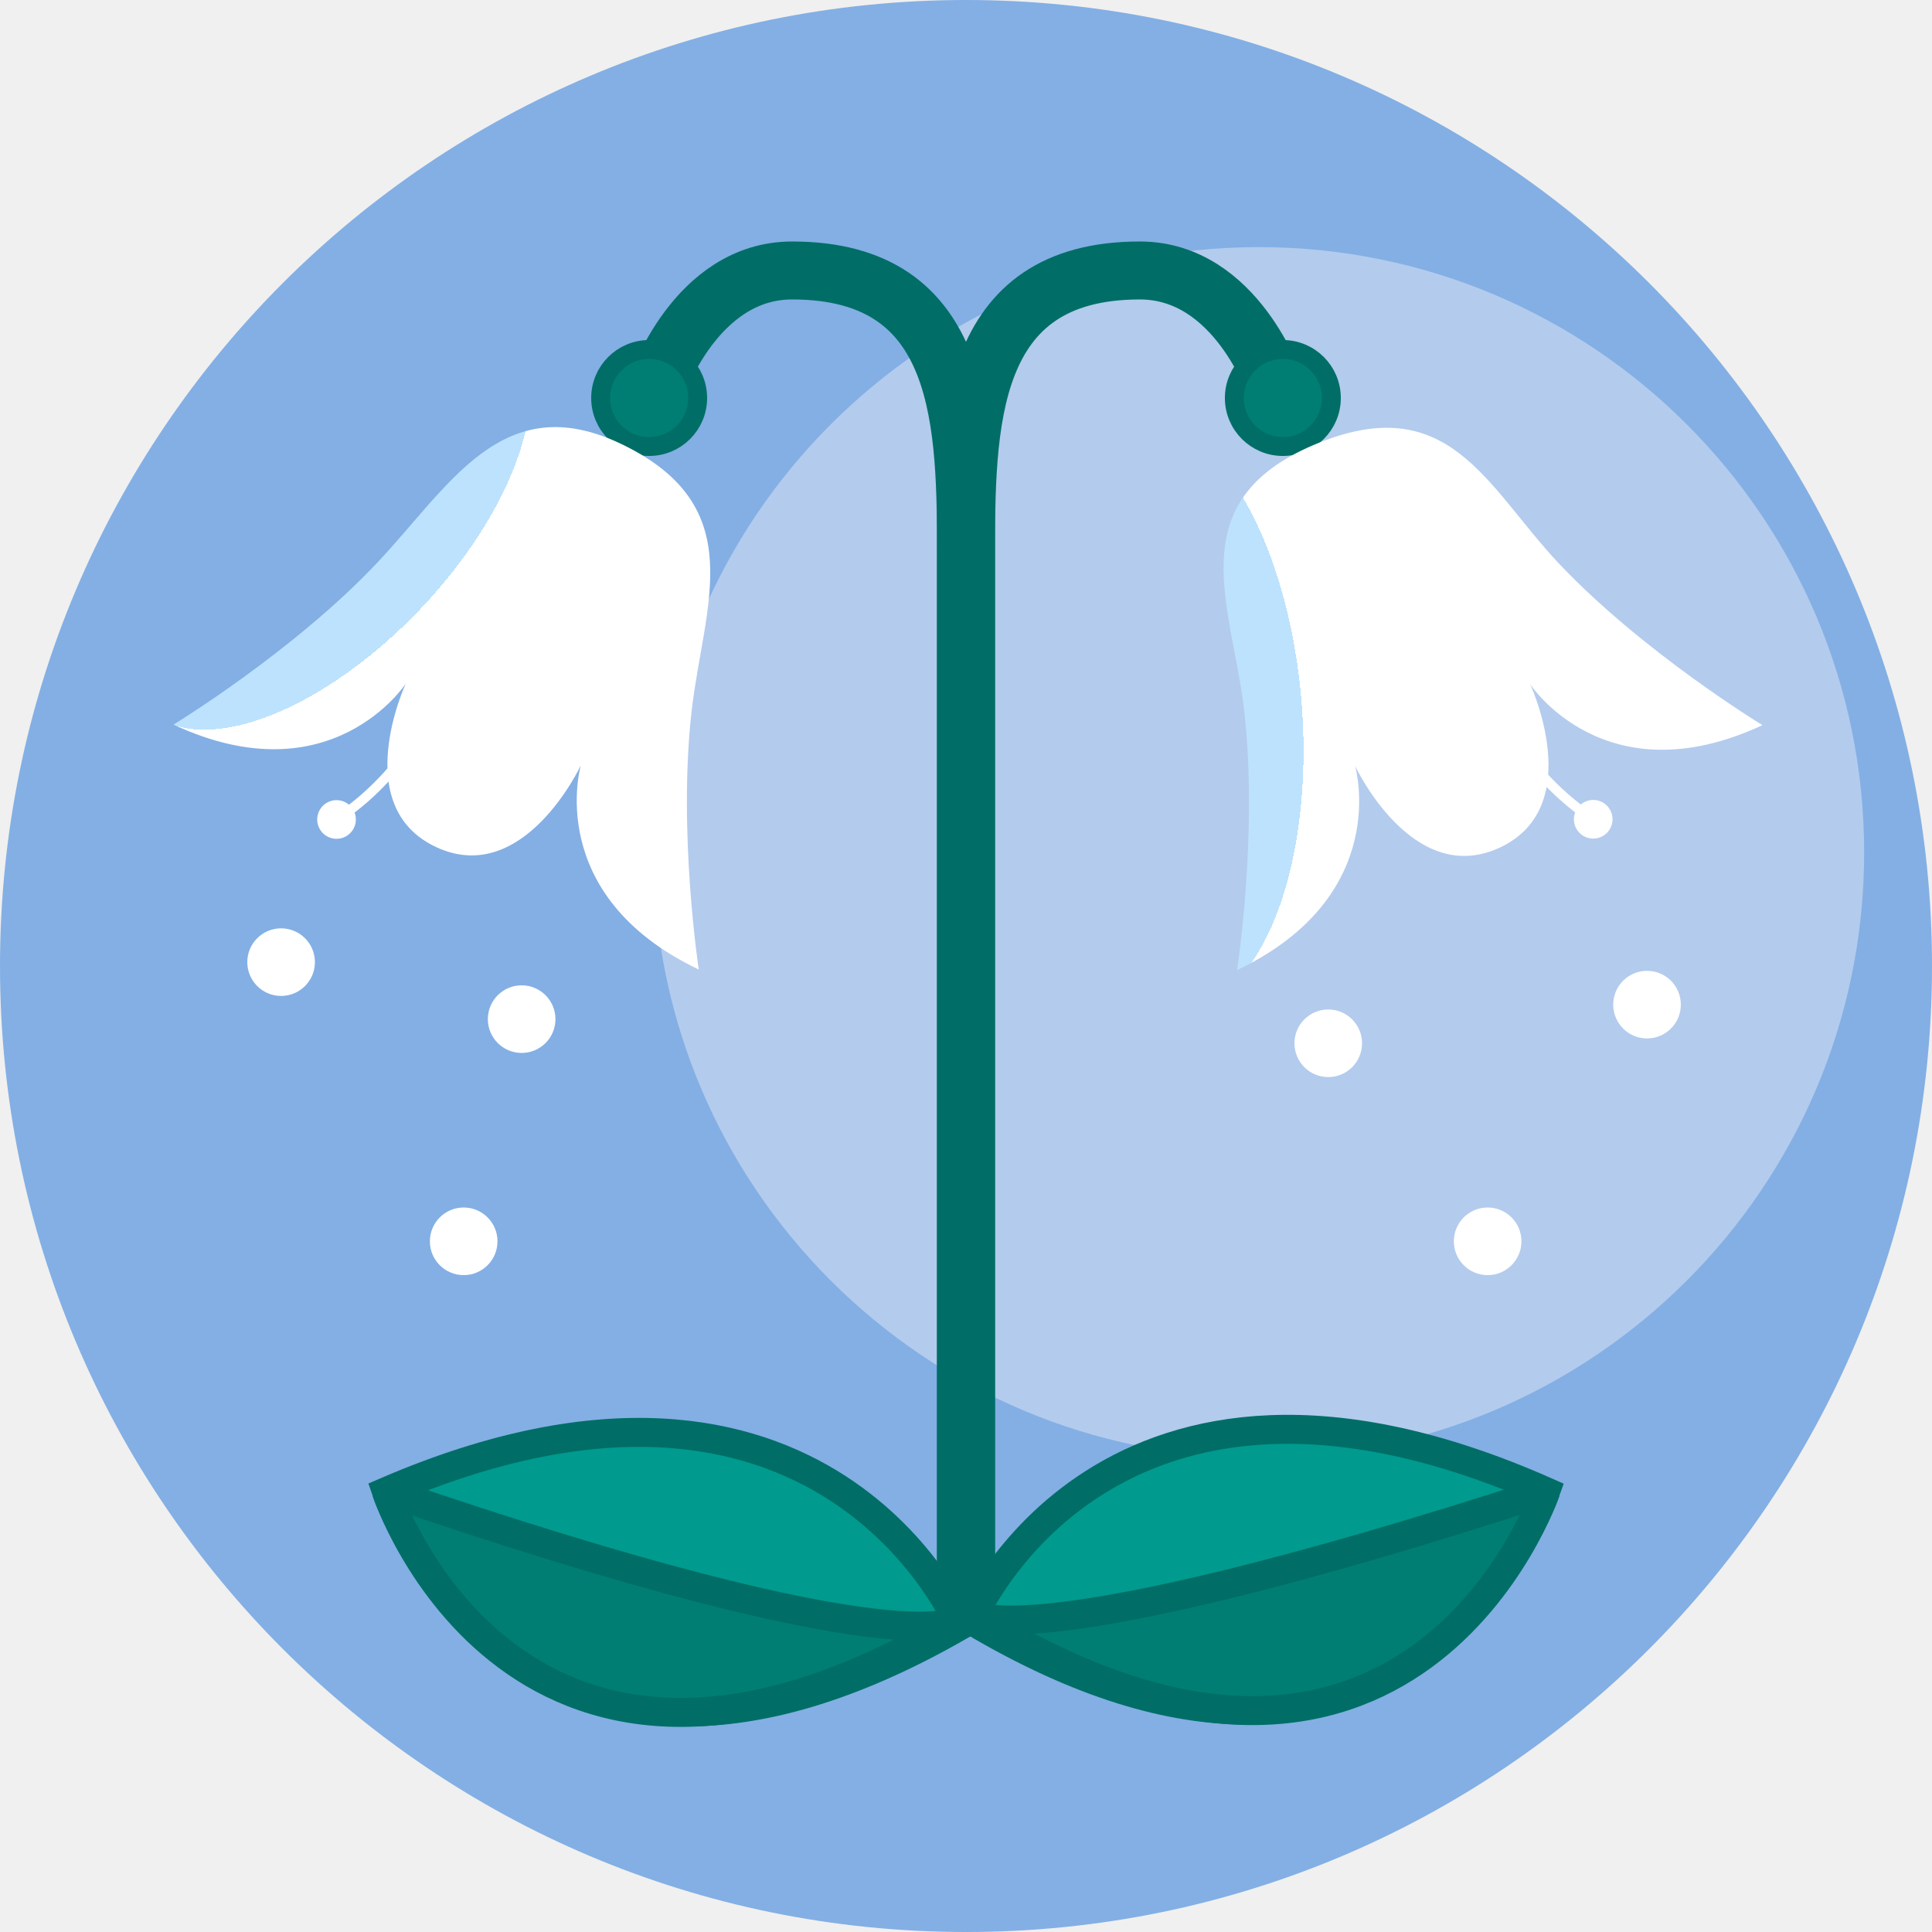
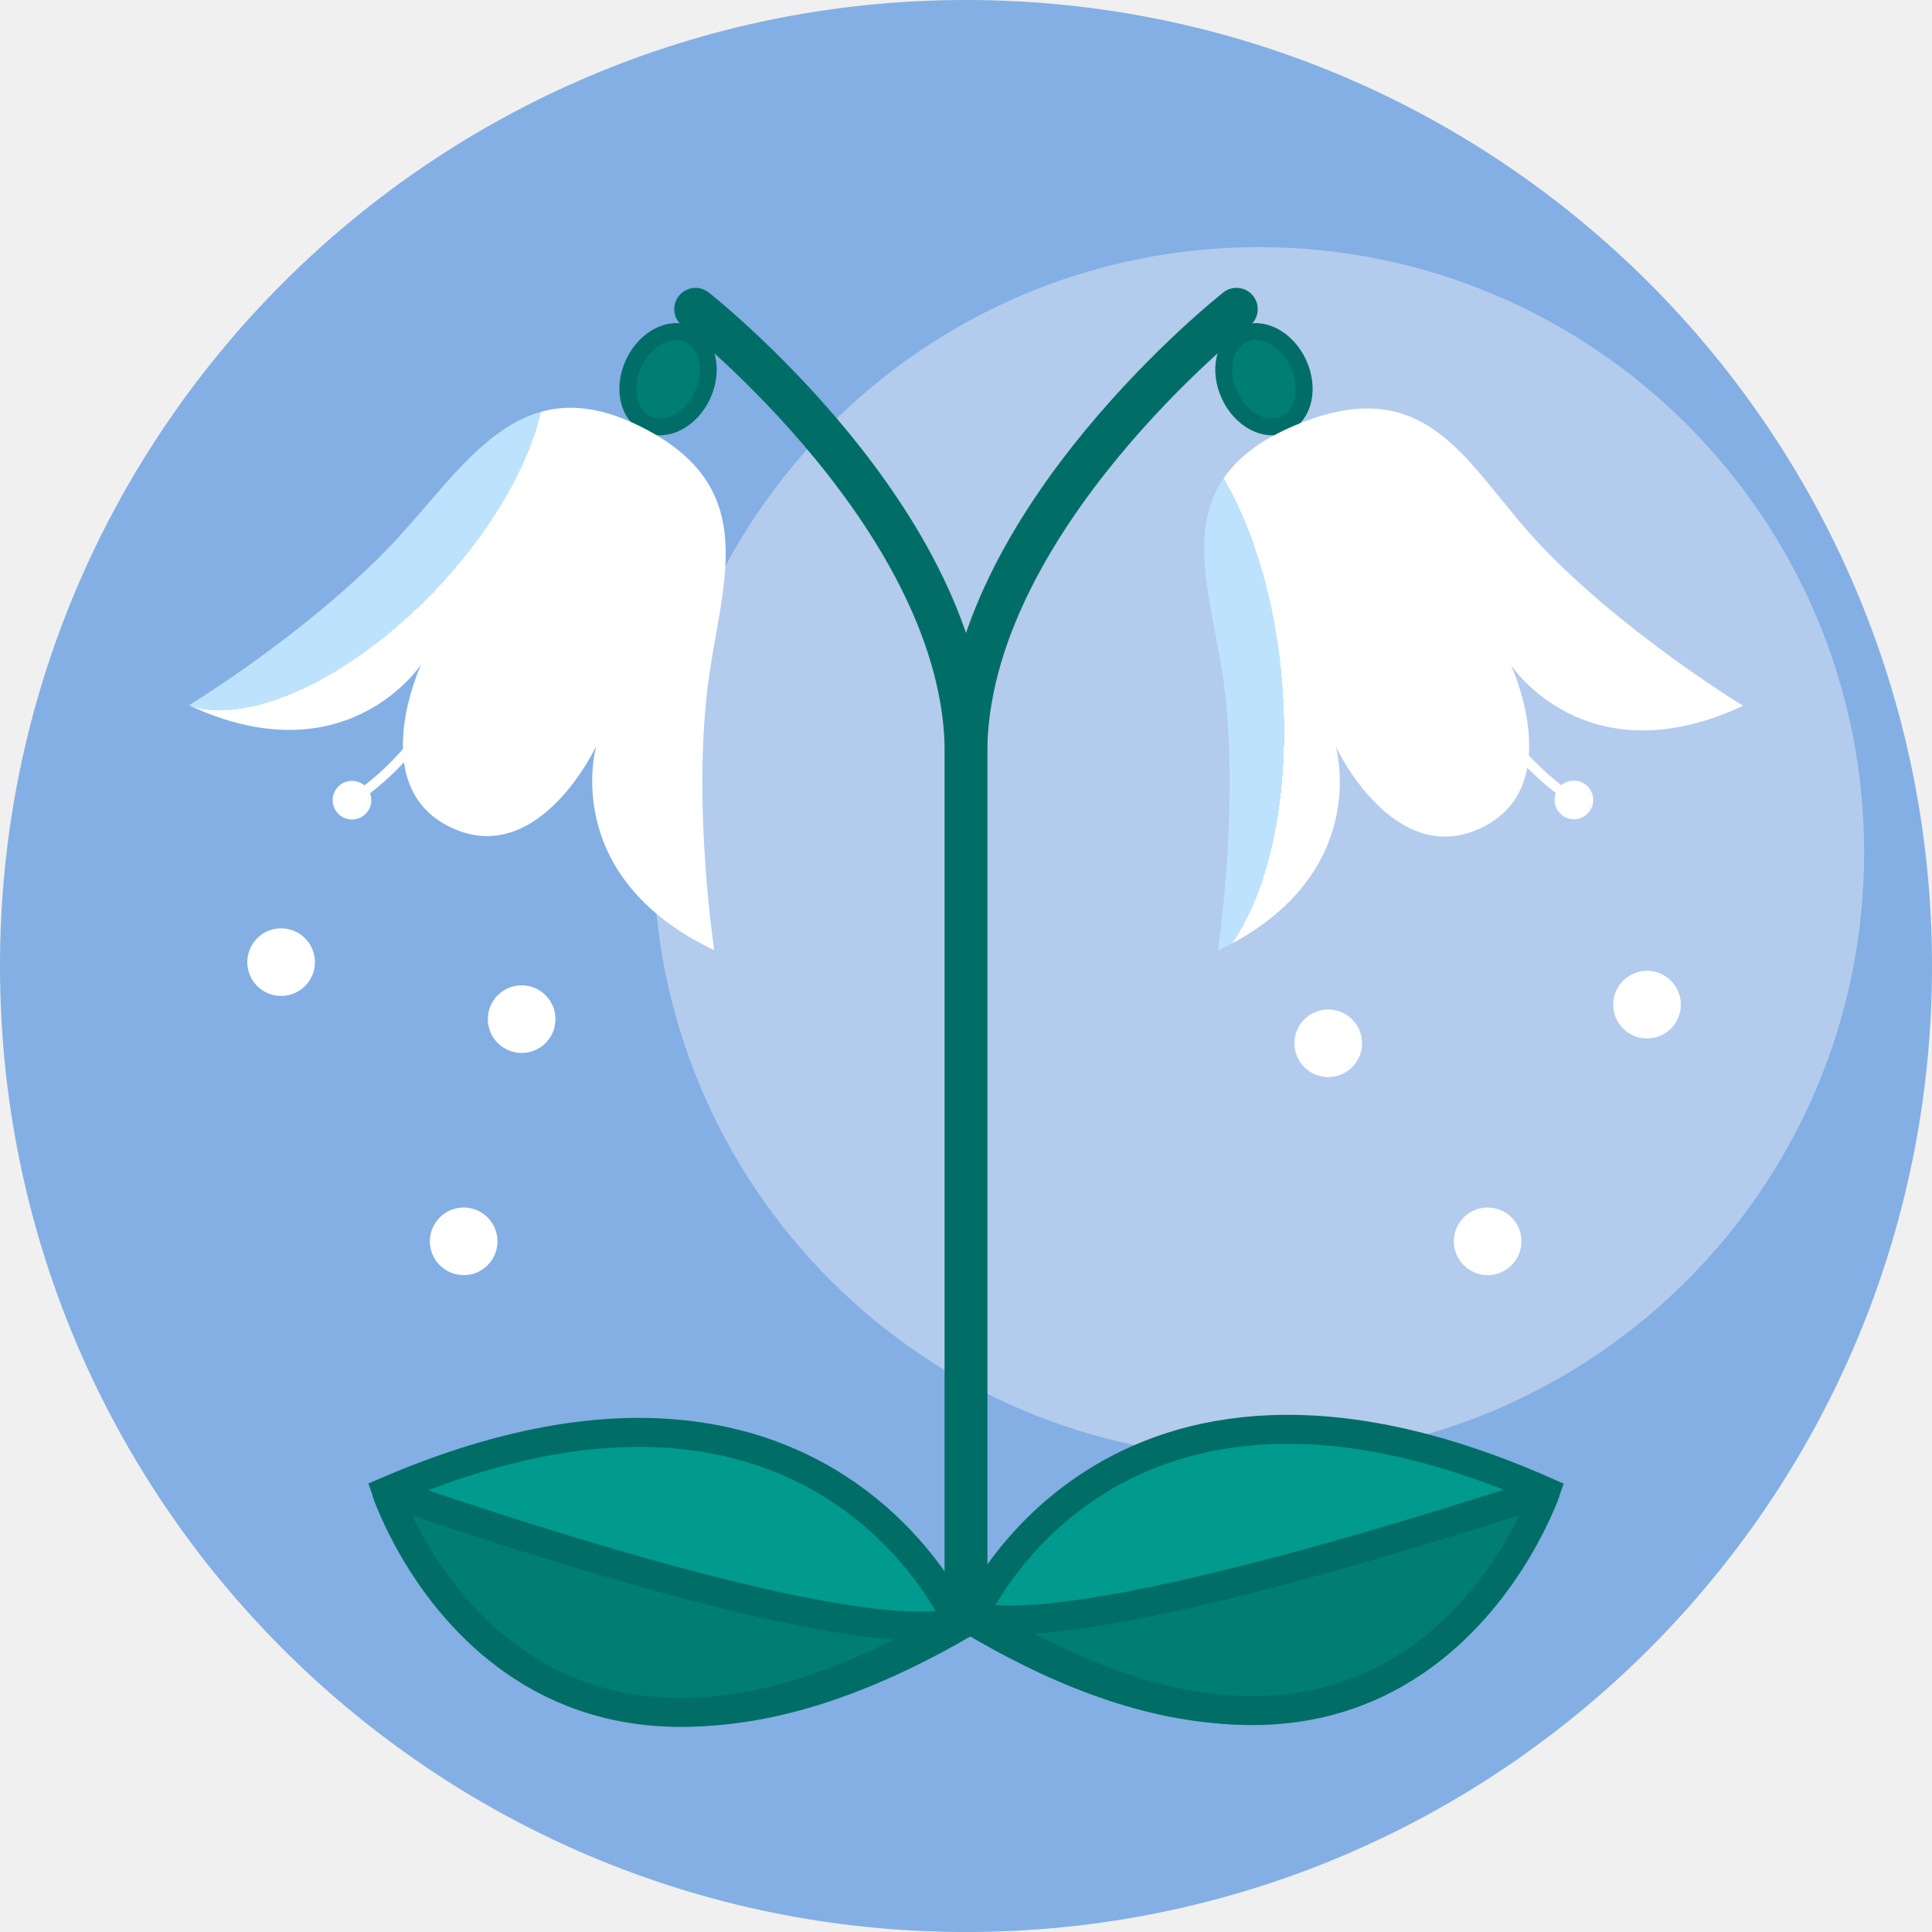
<svg xmlns="http://www.w3.org/2000/svg" xmlns:xlink="http://www.w3.org/1999/xlink" width="1000" height="1000" viewBox="0 0 264.583 264.583" version="1.1" id="svg5">
  <defs id="defs2">
    <linearGradient id="linearGradient1248">
      <stop style="stop-color:#bde2fd;stop-opacity:1;" offset="0.238" id="stop1246" />
      <stop style="stop-color:#ffffff;stop-opacity:1;" offset="0.238" id="stop1244" />
    </linearGradient>
    <linearGradient id="linearGradient1240">
      <stop style="stop-color:#bde2fd;stop-opacity:1;" offset="0.238" id="stop1238" />
      <stop style="stop-color:#ffffff;stop-opacity:1;" offset="0.238" id="stop1236" />
    </linearGradient>
    <linearGradient id="linearGradient2576">
      <stop style="stop-color:#ffffff;stop-opacity:1;" offset="0.762" id="stop2572" />
      <stop style="stop-color:#bde2fd;stop-opacity:1;" offset="0.762" id="stop2574" />
    </linearGradient>
    <radialGradient xlink:href="#linearGradient2576" id="radialGradient2704-2" cx="67.184" cy="111.549" fx="67.184" fy="111.549" r="40.122" gradientTransform="matrix(-1.898893,-0.7825679,0.7289427,-1.769243,121.5714,333.6803)" gradientUnits="userSpaceOnUse" />
    <radialGradient xlink:href="#linearGradient1240" id="radialGradient2706-9" gradientUnits="userSpaceOnUse" gradientTransform="matrix(2.572946,-2.707485,1.318889,1.252944,-498.2849,69.70085)" cx="81.193" cy="97.969" fx="81.193" fy="97.969" r="40.122" />
    <radialGradient xlink:href="#linearGradient2576" id="radialGradient2704-2-4" cx="46.116" cy="111.836" fx="46.116" fy="111.836" r="40.122" gradientTransform="matrix(-1.898893,-0.7825679,0.7289427,-1.769243,121.5714,333.6803)" gradientUnits="userSpaceOnUse" />
-     <radialGradient xlink:href="#linearGradient1248" id="radialGradient2706-9-1" gradientUnits="userSpaceOnUse" gradientTransform="matrix(0.3297219,-4.220443,2.042337,0.1591325,-364.543,217.1906)" cx="56.26" cy="121.044" fx="56.26" fy="121.044" r="40.122" />
+     <radialGradient xlink:href="#linearGradient1248" id="radialGradient2706-9-1" gradientUnits="userSpaceOnUse" gradientTransform="matrix(0.3297219,-4.220443,2.042337,0.1591325,-362.9554,215.603)" cx="56.26" cy="121.044" fx="56.26" fy="121.044" r="40.122" />
  </defs>
  <g id="layer1">
    <circle style="fill:#83afe4;fill-opacity:1;stroke:none;stroke-width:9.26;stroke-dasharray:none" id="path2358" cx="132.292" cy="132.292" r="132.292" />
    <circle style="fill:#b3cbed;fill-opacity:1;stroke:none;stroke-width:14.508;stroke-dasharray:none" id="path4590" cx="172.386" cy="116.747" r="82.906" />
-     <path style="fill:none;fill-opacity:1;stroke:#006e66;stroke-width:7.938;stroke-linecap:round;stroke-dasharray:none;stroke-opacity:1" d="m 132.292,216.958 c 0,0 0,-92.604 0,-140.229 0,-18.521 0,-39.688 -23.812,-39.688 -13.229,0 -18.521,15.875 -18.521,15.875" id="path1340-8-6" />
-     <circle style="fill:#007e73;fill-opacity:1;stroke:#006e66;stroke-width:2.594;stroke-linecap:square;stroke-linejoin:miter;stroke-dasharray:none;stroke-opacity:1;paint-order:normal" id="path366-0-1" cx="-88.9" cy="54.504" r="6.641" transform="scale(-1,1)" />
-     <path style="fill:none;stroke:#ffffff;stroke-width:1.323;stroke-linejoin:bevel;stroke-dasharray:none" d="m 61.69,92.566 c 0.179,-0.431 -4.525,12.431 -15.603,19.662" id="path496" />
-     <a id="a1298-84" transform="translate(205.1491,98.81491)" style="fill:url(#radialGradient2704-2);fill-opacity:1;stroke:none;stroke-width:2.646;stroke-dasharray:none;stroke-opacity:1">
+     <path style="fill:none;fill-opacity:1;stroke:#006e66;stroke-width:5.821;stroke-linecap:round;stroke-dasharray:none;stroke-opacity:1" d="M 132.292,216.958 V 103.188 c 0,-31.75 -37.042,-60.854 -37.042,-60.854" id="path1340-8-6" />
+     <path style="fill:none;fill-opacity:1;stroke:#006e66;stroke-width:5.821;stroke-linecap:round;stroke-dasharray:none;stroke-opacity:1" d="m 132.292,216.958 -2e-5,-113.771 c 0,-31.75 37.042,-60.854 37.042,-60.854" id="path1340-8-6-6" />
+     <path style="fill:none;stroke:#ffffff;stroke-width:1.323;stroke-linejoin:bevel;stroke-dasharray:none" d="m 63.807,89.92 c 0.179,-0.431 -4.525,12.431 -15.603,19.662" id="path496" />
+     <ellipse style="fill:#007e73;fill-opacity:1;stroke:#006e66;stroke-width:2.317;stroke-linecap:round;stroke-dasharray:none;stroke-opacity:1;paint-order:fill markers stroke" id="path366-0-7" cx="-104.866" cy="8.405" rx="5.191" ry="6.779" transform="matrix(-0.9063078,-0.4226183,-0.4226183,0.9063078,0,0)" />
+     <a id="a1298-84" transform="translate(207.2657,96.16908)" style="fill:url(#radialGradient2704-2);fill-opacity:1;stroke:none;stroke-width:2.646;stroke-dasharray:none;stroke-opacity:1">
      <path style="fill:url(#radialGradient2706-9);fill-opacity:1;stroke:none;stroke-width:2.646;stroke-dasharray:none;stroke-opacity:1" d="m -109.453,33.964 c 0,0 -2.883,-18.86 -0.97,-35.484 1.66,-14.421 8.171,-27.875 -9.531,-36.44 -16.404,-7.938 -23.674,5.796 -33.632,16.313 -11.505,12.151 -27.806,22.066 -27.806,22.066 21.581,10.064 31.807,-5.604 31.807,-5.604 0,0 -7.827,16.786 4.162,22.376 11.99,5.591 19.817,-11.195 19.817,-11.195 0,0 -5.207,17.773 16.152,27.967 z" id="path1295-0" />
    </a>
-     <path style="fill:none;stroke:#ffffff;stroke-width:1.323;stroke-linejoin:bevel;stroke-dasharray:none" d="m 202.584,92.536 c -0.179,-0.431 4.525,12.431 15.603,19.662" id="path496-0" />
+     <path style="fill:none;stroke:#ffffff;stroke-width:1.323;stroke-linejoin:bevel;stroke-dasharray:none" d="m 199.938,89.891 c -0.179,-0.431 4.525,12.431 15.603,19.662" id="path496-0" />
    <a id="a1298-2" transform="rotate(20,25.53714,79.21648)" style="fill:#ffffff;fill-opacity:1;stroke:none;stroke-width:2.646;stroke-dasharray:none;stroke-opacity:1" />
-     <path style="fill:none;fill-opacity:1;stroke:#006e66;stroke-width:7.938;stroke-linecap:round;stroke-dasharray:none;stroke-opacity:1" d="m 132.292,216.958 c 0,0 0,-92.604 0,-140.229 0,-18.521 0,-39.688 23.812,-39.688 13.229,0 18.521,15.875 18.521,15.875" id="path1340-8" />
-     <circle style="fill:#007e73;fill-opacity:1;stroke:#006e66;stroke-width:2.594;stroke-linecap:round;stroke-dasharray:none;stroke-opacity:1;paint-order:fill markers stroke" id="path366-0" cx="175.683" cy="54.504" r="6.641" />
+     <ellipse style="fill:#007e73;fill-opacity:1;stroke:#006e66;stroke-width:2.317;stroke-linecap:round;stroke-dasharray:none;stroke-opacity:1;paint-order:fill markers stroke" id="path366-0" cx="134.928" cy="120.223" rx="5.191" ry="6.779" transform="rotate(-25)" />
    <circle style="fill:#ffffff;fill-opacity:1;stroke:none;stroke-width:5.402;stroke-dasharray:none;stroke-opacity:1" id="path17167" cx="225.557" cy="137.583" r="4.63" />
    <circle style="fill:#ffffff;fill-opacity:1;stroke:none;stroke-width:5.402;stroke-dasharray:none;stroke-opacity:1" id="path17167-8" cx="181.901" cy="142.875" r="4.63" />
    <circle style="fill:#ffffff;fill-opacity:1;stroke:none;stroke-width:5.402;stroke-dasharray:none;stroke-opacity:1" id="path17167-8-7" cx="71.438" cy="139.568" r="4.63" />
    <circle style="fill:#ffffff;fill-opacity:1;stroke:none;stroke-width:5.402;stroke-dasharray:none;stroke-opacity:1" id="path17167-5" cx="203.729" cy="169.995" r="4.63" />
-     <circle style="fill:#ffffff;fill-opacity:1;stroke:none;stroke-width:3.087;stroke-dasharray:none;stroke-opacity:1" id="path17167-1" cx="81.692" cy="89.696" r="2.646" transform="rotate(20)" />
-     <circle style="fill:#ffffff;fill-opacity:1;stroke:none;stroke-width:3.087;stroke-dasharray:none;stroke-opacity:1" id="path17167-1-4" cx="166.655" cy="180.056" r="2.646" transform="rotate(-20)" />
+     <circle style="fill:#ffffff;fill-opacity:1;stroke:none;stroke-width:3.087;stroke-dasharray:none;stroke-opacity:1" id="path17167-1" cx="82.776" cy="86.486" r="2.646" transform="rotate(20)" />
+     <circle style="fill:#ffffff;fill-opacity:1;stroke:none;stroke-width:3.087;stroke-dasharray:none;stroke-opacity:1" id="path17167-1-4" cx="165.074" cy="176.665" r="2.646" transform="rotate(-20)" />
    <circle style="fill:#ffffff;fill-opacity:1;stroke:none;stroke-width:5.402;stroke-dasharray:none;stroke-opacity:1" id="path17167-6" cx="38.497" cy="131.762" r="4.63" />
    <circle style="fill:#ffffff;fill-opacity:1;stroke:none;stroke-width:5.402;stroke-dasharray:none;stroke-opacity:1" id="path17167-6-2" cx="63.5" cy="169.995" r="4.63" />
    <a id="a1298-2-7" transform="rotate(-20,139.9976,-261.3048)" style="fill:#ffffff;fill-opacity:1;stroke:none;stroke-width:2.646;stroke-dasharray:none;stroke-opacity:1" />
    <path style="fill:#009a8e;fill-opacity:1;stroke:#006e66;stroke-width:3.969;stroke-dasharray:none;stroke-opacity:1" d="m 131.433,222.659 c 0,0 -18.521,-44.23 -78.516,-18.401 0,0 18.018,53.15 78.516,18.401 z" id="path25409" />
    <path style="fill:#007e73;fill-opacity:1;stroke:#006e66;stroke-width:3.969;stroke-linecap:butt;stroke-linejoin:bevel;stroke-dasharray:none;stroke-opacity:1" d="m 131.564,221.719 c 0,0 -6.603,7.191 -78.647,-17.461 0,0 17.81,54.245 78.647,17.461 z" id="path25409-0" />
    <path style="fill:#009a8e;fill-opacity:1;stroke:#006e66;stroke-width:3.969;stroke-dasharray:none;stroke-opacity:1" d="m 133.007,221.882 c 0,0 18.521,-44.23 78.659,-17.624 0,0 -18.715,53.319 -78.659,17.624 z" id="path25409-2" />
    <path style="fill:#007e73;fill-opacity:1;stroke:#006e66;stroke-width:3.969;stroke-linecap:butt;stroke-linejoin:bevel;stroke-dasharray:none;stroke-opacity:1" d="m 132.891,220.94 c 0,0 6.353,6.835 78.776,-16.681 0,0 -18.523,54.417 -78.776,16.681 z" id="path25409-0-0" />
-     <a id="a1298-84-6" transform="matrix(-1,0,0,1,59.96915,98.88745)" style="fill:url(#radialGradient2704-2-4);fill-opacity:1;stroke:none;stroke-width:2.646;stroke-dasharray:none;stroke-opacity:1">
-       <path style="fill:url(#radialGradient2706-9-1);fill-opacity:1;stroke:none;stroke-width:2.646;stroke-dasharray:none;stroke-opacity:1" d="m -109.453,33.964 c 0,0 -2.883,-18.86 -0.97,-35.484 1.66,-14.421 8.996,-28.575 -9.531,-36.44 -18.569,-7.883 -23.674,5.796 -33.632,16.313 -11.505,12.151 -27.806,22.066 -27.806,22.066 21.581,10.064 31.807,-5.604 31.807,-5.604 0,0 -7.827,16.786 4.162,22.376 11.99,5.591 19.817,-11.195 19.817,-11.195 0,0 -5.207,17.773 16.152,27.967 z" id="path1295-0-8" />
+     <a id="a1298-84-6" transform="matrix(-1,0,0,1,58.91081,97.82911)" style="fill:url(#radialGradient2704-2-4);fill-opacity:1;stroke:none;stroke-width:2.646;stroke-dasharray:none;stroke-opacity:1">
+       <path style="fill:url(#radialGradient2706-9-1);fill-opacity:1;stroke:none;stroke-width:2.646;stroke-dasharray:none;stroke-opacity:1" d="m -107.865,32.376 c 0,0 -2.883,-18.86 -0.97,-35.484 1.66,-14.421 8.996,-28.575 -9.531,-36.44 -18.569,-7.883 -23.674,5.796 -33.632,16.313 -11.505,12.151 -27.806,22.066 -27.806,22.066 21.581,10.064 31.807,-5.604 31.807,-5.604 0,0 -7.827,16.786 4.162,22.376 11.99,5.591 19.817,-11.195 19.817,-11.195 0,0 -5.207,17.773 16.152,27.967 z" id="path1295-0-8" />
    </a>
  </g>
</svg>
